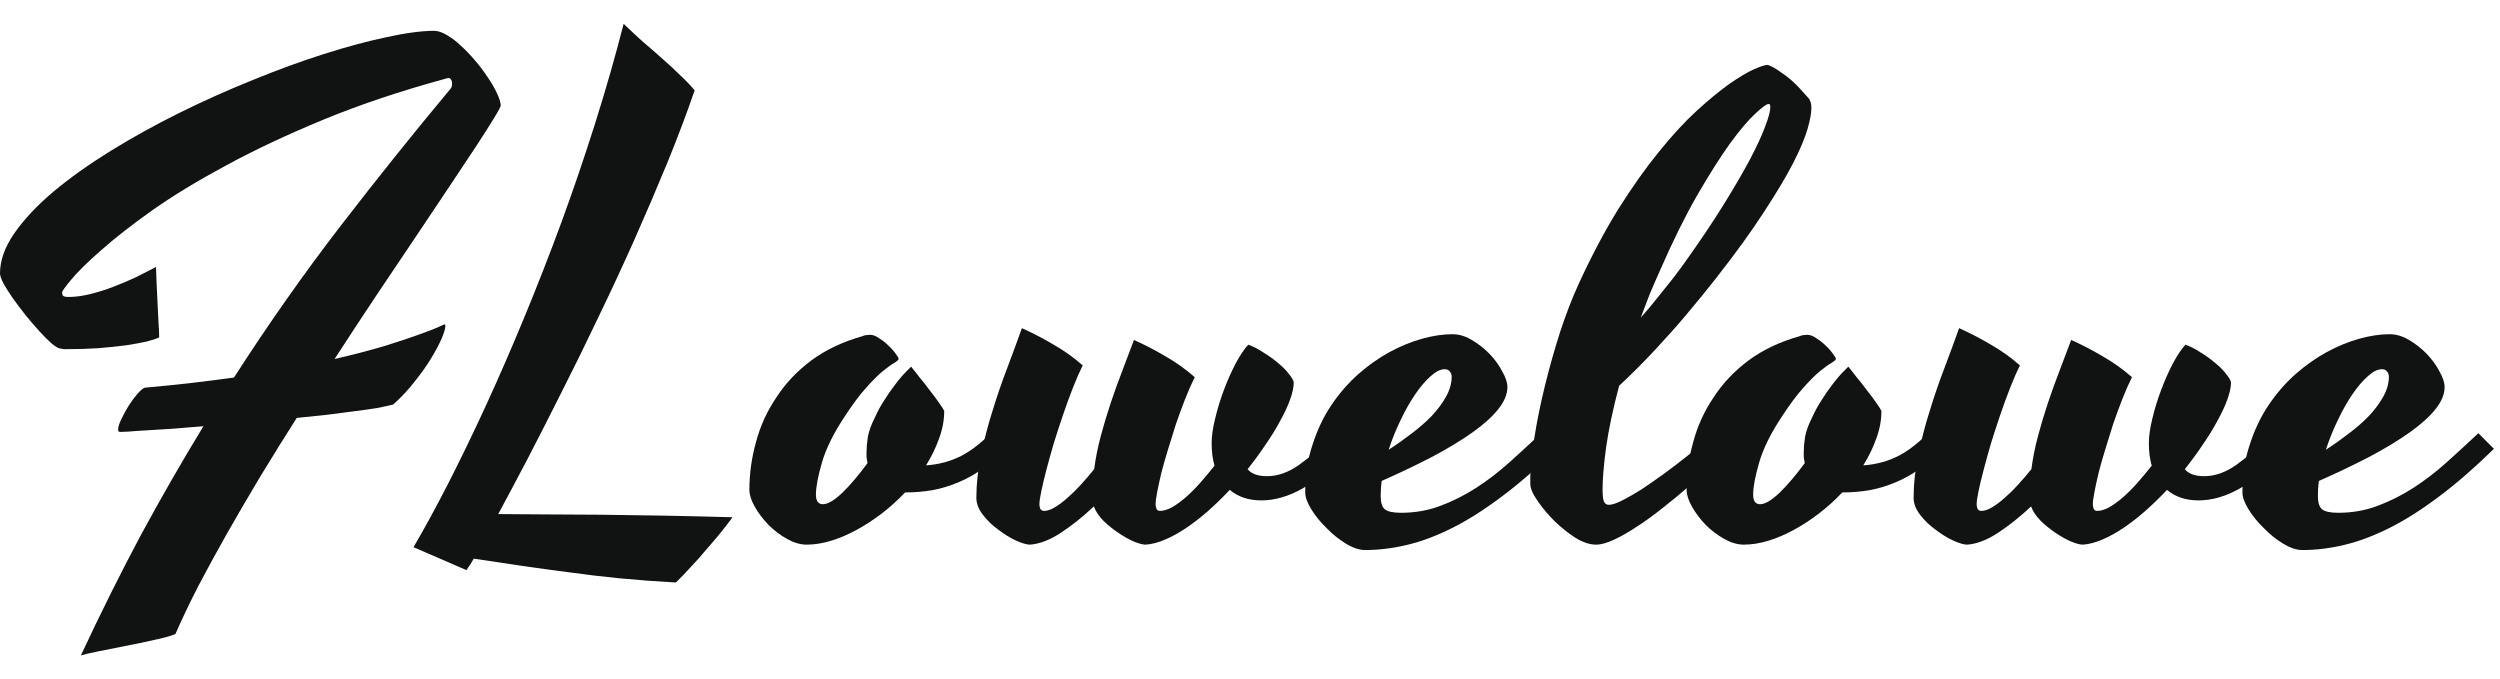
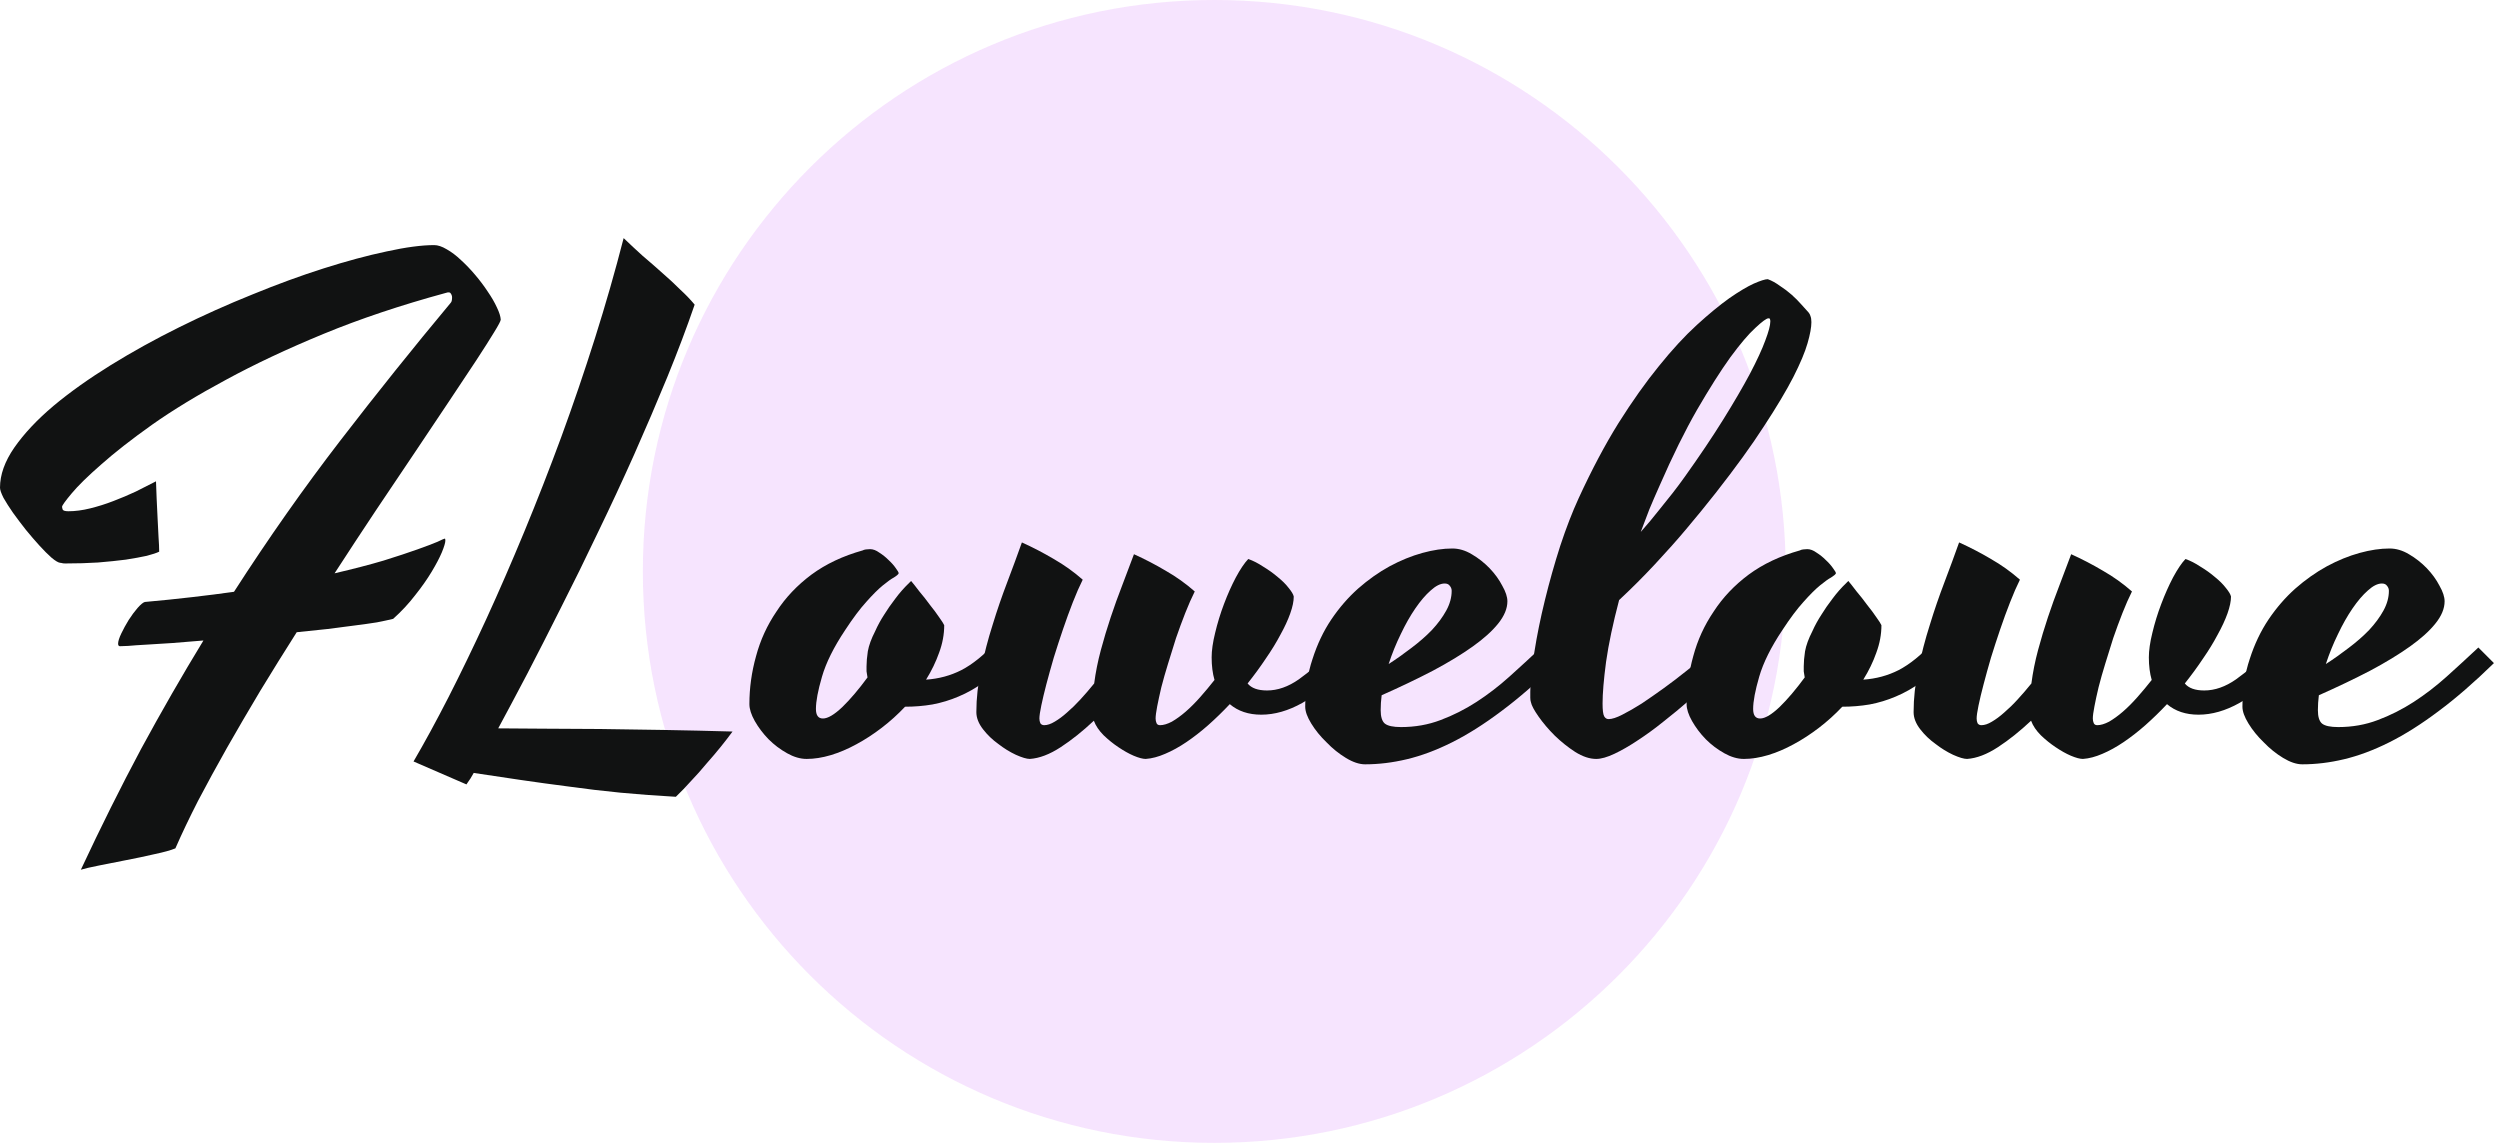
- <svg xmlns="http://www.w3.org/2000/svg" width="70" height="19" viewBox="0 0 70 19" fill="none">
-   <path d="M12.453 9.081C12.464 9.081 12.47 9.099 12.47 9.135C12.47 9.194 12.438 9.304 12.372 9.465C12.307 9.619 12.212 9.8 12.087 10.008C11.962 10.216 11.808 10.436 11.623 10.668C11.445 10.9 11.24 11.12 11.008 11.328C10.89 11.357 10.738 11.39 10.554 11.426C10.37 11.455 10.159 11.485 9.921 11.515C9.689 11.544 9.437 11.577 9.163 11.613C8.89 11.643 8.605 11.672 8.308 11.702C7.957 12.255 7.615 12.804 7.283 13.351C6.956 13.898 6.647 14.427 6.356 14.938C6.064 15.455 5.794 15.951 5.544 16.426C5.301 16.902 5.09 17.344 4.911 17.754C4.781 17.808 4.588 17.861 4.332 17.915C4.077 17.974 3.809 18.031 3.53 18.084C3.256 18.138 3.001 18.188 2.763 18.236C2.526 18.283 2.359 18.322 2.264 18.352C2.823 17.157 3.384 16.031 3.949 14.973C4.519 13.921 5.102 12.908 5.696 11.934C5.387 11.957 5.096 11.981 4.822 12.005C4.549 12.023 4.308 12.038 4.1 12.05C3.892 12.062 3.723 12.073 3.592 12.085C3.462 12.091 3.384 12.094 3.36 12.094C3.325 12.094 3.307 12.07 3.307 12.023C3.307 11.957 3.337 11.862 3.396 11.738C3.456 11.613 3.524 11.488 3.601 11.363C3.684 11.232 3.768 11.12 3.851 11.024C3.94 10.924 4.008 10.867 4.056 10.855C4.519 10.814 4.956 10.769 5.366 10.722C5.782 10.674 6.177 10.623 6.552 10.57C7.52 9.066 8.513 7.655 9.529 6.336C10.545 5.017 11.576 3.73 12.622 2.476C12.646 2.452 12.658 2.402 12.658 2.325C12.658 2.289 12.646 2.253 12.622 2.218C12.604 2.182 12.559 2.176 12.488 2.2C11.222 2.545 10.079 2.928 9.056 3.35C8.034 3.772 7.125 4.2 6.329 4.633C5.532 5.061 4.843 5.48 4.261 5.89C3.684 6.3 3.209 6.672 2.835 7.004C2.46 7.331 2.184 7.602 2.006 7.816C1.827 8.03 1.738 8.154 1.738 8.19C1.738 8.208 1.744 8.235 1.756 8.27C1.774 8.3 1.827 8.315 1.916 8.315C2.107 8.315 2.309 8.288 2.523 8.235C2.742 8.181 2.959 8.113 3.173 8.03C3.393 7.946 3.604 7.857 3.806 7.762C4.008 7.661 4.195 7.566 4.368 7.477C4.374 7.614 4.38 7.774 4.386 7.958C4.397 8.136 4.406 8.318 4.412 8.502C4.424 8.686 4.433 8.864 4.439 9.037C4.451 9.203 4.457 9.34 4.457 9.447C4.386 9.482 4.27 9.521 4.109 9.563C3.949 9.598 3.753 9.634 3.521 9.67C3.295 9.699 3.037 9.726 2.745 9.75C2.46 9.768 2.154 9.777 1.827 9.777C1.792 9.777 1.762 9.774 1.738 9.768C1.72 9.762 1.703 9.759 1.685 9.759C1.631 9.753 1.551 9.705 1.444 9.616C1.343 9.527 1.23 9.414 1.105 9.277C0.981 9.141 0.853 8.992 0.722 8.832C0.591 8.665 0.472 8.508 0.365 8.359C0.258 8.205 0.169 8.065 0.098 7.94C0.033 7.81 0 7.715 0 7.655C0 7.293 0.134 6.918 0.401 6.532C0.674 6.14 1.04 5.751 1.498 5.364C1.961 4.978 2.496 4.598 3.102 4.223C3.708 3.849 4.347 3.495 5.018 3.163C5.69 2.83 6.373 2.524 7.069 2.244C7.764 1.959 8.429 1.716 9.065 1.514C9.701 1.312 10.287 1.154 10.821 1.041C11.362 0.922 11.808 0.863 12.158 0.863C12.259 0.863 12.375 0.901 12.506 0.979C12.643 1.056 12.776 1.157 12.907 1.282C13.044 1.407 13.178 1.546 13.308 1.701C13.439 1.855 13.555 2.01 13.656 2.164C13.763 2.319 13.849 2.467 13.914 2.61C13.98 2.747 14.015 2.86 14.021 2.949C14.021 2.984 13.959 3.103 13.834 3.305C13.715 3.501 13.549 3.763 13.335 4.09C13.121 4.411 12.868 4.791 12.577 5.231C12.286 5.664 11.968 6.14 11.623 6.657C11.279 7.168 10.913 7.712 10.527 8.288C10.147 8.858 9.761 9.447 9.368 10.053C9.903 9.928 10.361 9.809 10.741 9.696C11.121 9.578 11.436 9.474 11.686 9.384C11.935 9.295 12.123 9.224 12.248 9.17C12.372 9.111 12.441 9.081 12.453 9.081Z" fill="#111212" />
-   <path d="M11.579 15.321C11.888 14.792 12.215 14.192 12.559 13.52C12.904 12.843 13.255 12.118 13.611 11.345C13.968 10.567 14.324 9.747 14.681 8.885C15.037 8.024 15.382 7.141 15.715 6.238C16.048 5.329 16.363 4.405 16.66 3.466C16.957 2.527 17.224 1.594 17.462 0.667C17.634 0.833 17.813 1 17.997 1.166C18.187 1.326 18.371 1.487 18.549 1.647C18.728 1.802 18.894 1.956 19.049 2.111C19.209 2.259 19.343 2.399 19.45 2.53C19.23 3.172 18.974 3.849 18.683 4.562C18.392 5.269 18.083 5.991 17.756 6.728C17.429 7.459 17.091 8.187 16.74 8.912C16.395 9.637 16.054 10.332 15.715 10.998C15.382 11.663 15.064 12.287 14.761 12.87C14.458 13.446 14.188 13.954 13.95 14.394C14.307 14.394 14.729 14.397 15.216 14.403C15.703 14.403 16.232 14.406 16.802 14.412C17.373 14.418 17.973 14.427 18.603 14.438C19.233 14.45 19.869 14.465 20.511 14.483C20.416 14.614 20.305 14.756 20.181 14.911C20.056 15.065 19.922 15.223 19.78 15.383C19.643 15.55 19.5 15.71 19.352 15.865C19.209 16.025 19.067 16.174 18.924 16.31C18.389 16.281 17.872 16.242 17.373 16.195C16.88 16.147 16.401 16.09 15.938 16.025C15.474 15.966 15.02 15.903 14.574 15.838C14.134 15.773 13.697 15.707 13.264 15.642C13.198 15.761 13.145 15.847 13.103 15.9C13.068 15.954 13.053 15.975 13.059 15.963L11.579 15.321Z" fill="#111212" />
-   <path d="M22.846 13.85C22.846 14.028 22.911 14.118 23.042 14.118C23.179 14.118 23.36 14.011 23.586 13.797C23.812 13.577 24.046 13.3 24.29 12.968C24.278 12.902 24.269 12.846 24.263 12.798C24.263 12.745 24.263 12.697 24.263 12.656C24.263 12.537 24.275 12.397 24.299 12.237C24.329 12.07 24.397 11.883 24.504 11.675C24.575 11.515 24.661 11.357 24.762 11.203C24.846 11.066 24.947 10.921 25.066 10.766C25.184 10.606 25.315 10.457 25.458 10.32L25.511 10.267C25.571 10.338 25.648 10.436 25.743 10.561C25.844 10.68 25.942 10.805 26.037 10.935C26.138 11.06 26.224 11.176 26.296 11.283C26.373 11.39 26.42 11.464 26.438 11.506C26.438 11.761 26.391 12.017 26.296 12.273C26.206 12.528 26.085 12.78 25.93 13.03C26.287 13.006 26.616 12.917 26.919 12.763C27.229 12.602 27.549 12.344 27.882 11.987C27.936 12.041 28.004 12.115 28.087 12.21C28.176 12.299 28.248 12.377 28.301 12.442C28.052 12.703 27.805 12.92 27.561 13.092C27.324 13.265 27.083 13.402 26.839 13.503C26.602 13.604 26.358 13.678 26.108 13.725C25.859 13.767 25.603 13.788 25.342 13.788C25.14 14.002 24.923 14.198 24.691 14.376C24.459 14.554 24.222 14.709 23.978 14.84C23.74 14.97 23.503 15.071 23.265 15.143C23.027 15.214 22.801 15.25 22.587 15.25C22.409 15.25 22.225 15.196 22.035 15.089C21.845 14.982 21.672 14.851 21.518 14.697C21.363 14.537 21.235 14.367 21.134 14.189C21.034 14.011 20.983 13.853 20.983 13.716C20.983 13.265 21.045 12.816 21.17 12.37C21.289 11.925 21.479 11.509 21.741 11.123C21.996 10.73 22.323 10.386 22.721 10.089C23.125 9.791 23.604 9.566 24.156 9.411C24.174 9.399 24.204 9.39 24.245 9.384C24.293 9.378 24.332 9.375 24.361 9.375C24.445 9.375 24.531 9.408 24.62 9.474C24.715 9.533 24.801 9.601 24.878 9.679C24.962 9.756 25.03 9.833 25.083 9.91C25.137 9.982 25.163 10.029 25.163 10.053C25.152 10.083 25.107 10.121 25.03 10.169C24.953 10.21 24.849 10.285 24.718 10.392C24.587 10.499 24.433 10.653 24.254 10.855C24.076 11.051 23.88 11.313 23.666 11.64C23.345 12.121 23.128 12.558 23.015 12.95C22.902 13.336 22.846 13.636 22.846 13.85Z" fill="#111212" />
-   <path d="M32.081 15.25C31.997 15.25 31.884 15.22 31.742 15.161C31.605 15.101 31.463 15.021 31.314 14.92C31.171 14.825 31.035 14.715 30.904 14.59C30.773 14.459 30.681 14.323 30.628 14.18C30.319 14.471 30.01 14.718 29.701 14.92C29.392 15.122 29.103 15.232 28.836 15.25C28.747 15.25 28.616 15.211 28.444 15.134C28.277 15.056 28.114 14.956 27.953 14.831C27.787 14.712 27.645 14.575 27.526 14.421C27.401 14.26 27.338 14.1 27.338 13.939C27.338 13.547 27.383 13.146 27.472 12.736C27.555 12.32 27.662 11.907 27.793 11.497C27.918 11.087 28.055 10.689 28.203 10.303C28.352 9.91 28.488 9.539 28.613 9.188C28.916 9.325 29.213 9.479 29.505 9.652C29.796 9.818 30.066 10.011 30.316 10.231C30.227 10.409 30.134 10.62 30.039 10.864C29.944 11.108 29.852 11.36 29.763 11.622C29.674 11.883 29.588 12.148 29.505 12.415C29.427 12.682 29.359 12.929 29.299 13.155C29.24 13.381 29.193 13.58 29.157 13.752C29.121 13.925 29.103 14.046 29.103 14.118C29.103 14.165 29.112 14.21 29.13 14.251C29.154 14.287 29.19 14.305 29.237 14.305C29.326 14.305 29.424 14.272 29.531 14.207C29.644 14.141 29.76 14.055 29.879 13.948C30.004 13.841 30.128 13.72 30.253 13.583C30.384 13.44 30.512 13.292 30.637 13.137C30.678 12.822 30.741 12.51 30.824 12.201C30.907 11.892 30.999 11.586 31.1 11.283C31.201 10.98 31.308 10.683 31.421 10.392C31.534 10.095 31.644 9.803 31.751 9.518C32.054 9.655 32.351 9.809 32.642 9.982C32.933 10.148 33.204 10.341 33.453 10.561C33.364 10.739 33.275 10.941 33.186 11.167C33.097 11.393 33.011 11.628 32.927 11.871C32.85 12.109 32.776 12.347 32.705 12.584C32.633 12.816 32.571 13.036 32.517 13.244C32.47 13.446 32.431 13.624 32.401 13.779C32.372 13.933 32.357 14.046 32.357 14.118C32.357 14.165 32.366 14.21 32.384 14.251C32.401 14.287 32.434 14.305 32.482 14.305C32.577 14.305 32.687 14.272 32.812 14.207C32.936 14.135 33.064 14.043 33.195 13.93C33.331 13.812 33.468 13.675 33.605 13.52C33.742 13.366 33.875 13.205 34.006 13.039C33.953 12.855 33.926 12.644 33.926 12.406C33.926 12.216 33.958 11.987 34.024 11.72C34.089 11.447 34.172 11.176 34.273 10.909C34.374 10.641 34.484 10.395 34.603 10.169C34.728 9.937 34.844 9.765 34.951 9.652C35.087 9.699 35.227 9.771 35.37 9.866C35.518 9.955 35.655 10.053 35.78 10.16C35.905 10.261 36.006 10.362 36.083 10.463C36.166 10.564 36.214 10.644 36.225 10.704C36.225 10.834 36.193 10.992 36.127 11.176C36.062 11.36 35.97 11.559 35.851 11.773C35.738 11.987 35.602 12.21 35.441 12.442C35.287 12.674 35.117 12.905 34.933 13.137C35.04 13.268 35.221 13.333 35.477 13.333C35.774 13.333 36.071 13.229 36.368 13.021C36.665 12.807 37.007 12.522 37.393 12.165C37.453 12.219 37.524 12.29 37.607 12.379C37.69 12.463 37.759 12.537 37.812 12.602C37.313 13.095 36.864 13.455 36.466 13.681C36.074 13.901 35.691 14.011 35.316 14.011C34.96 14.011 34.666 13.913 34.434 13.716C34.238 13.925 34.036 14.121 33.828 14.305C33.626 14.483 33.424 14.64 33.222 14.777C33.02 14.914 32.821 15.024 32.624 15.107C32.434 15.19 32.253 15.238 32.081 15.25Z" fill="#111212" />
-   <path d="M43.588 12.567C43.042 13.101 42.525 13.55 42.037 13.913C41.556 14.275 41.095 14.566 40.656 14.786C40.216 15.006 39.794 15.164 39.39 15.259C38.992 15.354 38.602 15.401 38.222 15.401C38.062 15.401 37.883 15.342 37.687 15.223C37.491 15.104 37.31 14.959 37.144 14.786C36.971 14.62 36.829 14.444 36.716 14.26C36.603 14.076 36.546 13.918 36.546 13.788C36.546 13.3 36.615 12.855 36.751 12.451C36.882 12.041 37.057 11.672 37.277 11.345C37.497 11.019 37.747 10.73 38.026 10.481C38.311 10.231 38.605 10.023 38.908 9.857C39.218 9.69 39.524 9.566 39.827 9.482C40.13 9.399 40.409 9.358 40.665 9.358C40.849 9.358 41.03 9.411 41.208 9.518C41.392 9.625 41.559 9.756 41.708 9.91C41.856 10.065 41.975 10.228 42.064 10.401C42.159 10.567 42.207 10.713 42.207 10.837C42.207 11.039 42.12 11.247 41.948 11.461C41.782 11.669 41.544 11.883 41.235 12.103C40.926 12.323 40.555 12.549 40.121 12.78C39.687 13.006 39.209 13.235 38.686 13.467C38.668 13.61 38.659 13.749 38.659 13.886C38.659 14.07 38.698 14.195 38.775 14.26C38.858 14.326 39.01 14.358 39.229 14.358C39.622 14.358 39.99 14.293 40.335 14.162C40.685 14.031 41.021 13.862 41.342 13.654C41.663 13.446 41.972 13.208 42.269 12.941C42.566 12.674 42.86 12.403 43.151 12.13L43.588 12.567ZM40.451 10.338C40.332 10.338 40.201 10.403 40.058 10.534C39.916 10.659 39.773 10.825 39.631 11.033C39.488 11.241 39.351 11.482 39.221 11.755C39.09 12.023 38.977 12.302 38.882 12.593C39.102 12.451 39.316 12.299 39.524 12.139C39.737 11.978 39.928 11.812 40.094 11.64C40.261 11.461 40.394 11.28 40.495 11.096C40.596 10.912 40.647 10.727 40.647 10.543C40.647 10.49 40.629 10.442 40.593 10.401C40.563 10.359 40.516 10.338 40.451 10.338Z" fill="#111212" />
-   <path d="M45.041 14.135C45.136 14.135 45.264 14.094 45.425 14.011C45.591 13.927 45.772 13.823 45.968 13.699C46.164 13.568 46.369 13.425 46.583 13.271C46.797 13.116 46.996 12.965 47.181 12.816C47.371 12.668 47.54 12.531 47.689 12.406C47.837 12.281 47.947 12.189 48.018 12.13C48.072 12.183 48.134 12.252 48.206 12.335C48.283 12.418 48.354 12.495 48.419 12.567C48.289 12.697 48.125 12.858 47.929 13.048C47.733 13.232 47.519 13.422 47.288 13.618C47.062 13.815 46.824 14.011 46.574 14.207C46.331 14.403 46.09 14.578 45.852 14.733C45.621 14.887 45.404 15.012 45.202 15.107C45 15.202 44.83 15.25 44.694 15.25C44.509 15.25 44.313 15.184 44.105 15.054C43.903 14.923 43.713 14.771 43.535 14.599C43.356 14.421 43.205 14.242 43.08 14.064C42.955 13.886 42.884 13.752 42.866 13.663C42.854 13.627 42.848 13.586 42.848 13.538C42.848 13.485 42.848 13.428 42.848 13.369C42.848 13.072 42.887 12.697 42.964 12.246C43.036 11.788 43.134 11.307 43.258 10.802C43.383 10.291 43.526 9.786 43.686 9.286C43.853 8.781 44.025 8.336 44.203 7.949C44.566 7.159 44.937 6.458 45.318 5.846C45.704 5.234 46.081 4.702 46.45 4.25C46.818 3.793 47.172 3.409 47.51 3.1C47.849 2.791 48.152 2.542 48.419 2.351C48.693 2.161 48.922 2.025 49.106 1.941C49.296 1.858 49.427 1.817 49.498 1.817C49.611 1.858 49.724 1.921 49.837 2.004C49.956 2.081 50.066 2.164 50.167 2.253C50.268 2.343 50.357 2.432 50.434 2.521C50.511 2.604 50.568 2.666 50.603 2.708C50.651 2.756 50.681 2.803 50.693 2.851C50.71 2.892 50.719 2.949 50.719 3.02C50.719 3.163 50.684 3.359 50.612 3.608C50.541 3.858 50.407 4.176 50.211 4.562C50.015 4.942 49.742 5.4 49.391 5.935C49.047 6.47 48.595 7.094 48.036 7.807C47.775 8.139 47.498 8.478 47.207 8.823C46.958 9.12 46.669 9.444 46.343 9.794C46.016 10.145 45.68 10.481 45.335 10.802C45.163 11.455 45.041 12.032 44.97 12.531C44.904 13.03 44.872 13.419 44.872 13.699C44.872 13.883 44.887 14.002 44.916 14.055C44.946 14.109 44.988 14.135 45.041 14.135ZM46.467 7.602C46.366 7.827 46.271 8.047 46.182 8.261C46.099 8.475 46.019 8.686 45.941 8.894C46.126 8.686 46.292 8.487 46.441 8.297C46.595 8.107 46.726 7.943 46.833 7.807C46.958 7.646 47.071 7.495 47.172 7.352C47.588 6.77 47.947 6.235 48.25 5.748C48.553 5.26 48.803 4.832 48.999 4.464C49.195 4.09 49.338 3.781 49.427 3.537C49.522 3.287 49.569 3.109 49.569 3.002C49.569 2.972 49.566 2.952 49.56 2.94C49.56 2.922 49.546 2.913 49.516 2.913C49.462 2.913 49.341 3.002 49.151 3.18C48.96 3.353 48.726 3.629 48.446 4.009C48.173 4.39 47.864 4.877 47.519 5.471C47.181 6.06 46.83 6.77 46.467 7.602Z" fill="#111212" />
-   <path d="M49.088 13.85C49.088 14.028 49.153 14.118 49.284 14.118C49.421 14.118 49.602 14.011 49.828 13.797C50.054 13.577 50.288 13.3 50.532 12.968C50.52 12.902 50.511 12.846 50.505 12.798C50.505 12.745 50.505 12.697 50.505 12.656C50.505 12.537 50.517 12.397 50.541 12.237C50.571 12.07 50.639 11.883 50.746 11.675C50.817 11.515 50.904 11.357 51.005 11.203C51.088 11.066 51.189 10.921 51.308 10.766C51.426 10.606 51.557 10.457 51.7 10.32L51.753 10.267C51.813 10.338 51.89 10.436 51.985 10.561C52.086 10.68 52.184 10.805 52.279 10.935C52.38 11.06 52.466 11.176 52.538 11.283C52.615 11.39 52.663 11.464 52.68 11.506C52.68 11.761 52.633 12.017 52.538 12.273C52.449 12.528 52.327 12.78 52.172 13.03C52.529 13.006 52.859 12.917 53.162 12.763C53.471 12.602 53.791 12.344 54.124 11.987C54.178 12.041 54.246 12.115 54.329 12.21C54.419 12.299 54.49 12.377 54.543 12.442C54.294 12.703 54.047 12.92 53.803 13.092C53.566 13.265 53.325 13.402 53.081 13.503C52.844 13.604 52.6 13.678 52.35 13.725C52.101 13.767 51.845 13.788 51.584 13.788C51.382 14.002 51.165 14.198 50.933 14.376C50.701 14.554 50.464 14.709 50.22 14.84C49.982 14.97 49.745 15.071 49.507 15.143C49.269 15.214 49.044 15.25 48.83 15.25C48.651 15.25 48.467 15.196 48.277 15.089C48.087 14.982 47.914 14.851 47.76 14.697C47.605 14.537 47.478 14.367 47.377 14.189C47.276 14.011 47.225 13.853 47.225 13.716C47.225 13.265 47.288 12.816 47.412 12.37C47.531 11.925 47.721 11.509 47.983 11.123C48.238 10.73 48.565 10.386 48.963 10.089C49.367 9.791 49.846 9.566 50.398 9.411C50.416 9.399 50.446 9.39 50.487 9.384C50.535 9.378 50.574 9.375 50.603 9.375C50.687 9.375 50.773 9.408 50.862 9.474C50.957 9.533 51.043 9.601 51.12 9.679C51.204 9.756 51.272 9.833 51.325 9.91C51.379 9.982 51.406 10.029 51.406 10.053C51.394 10.083 51.349 10.121 51.272 10.169C51.195 10.21 51.091 10.285 50.96 10.392C50.829 10.499 50.675 10.653 50.496 10.855C50.318 11.051 50.122 11.313 49.908 11.64C49.587 12.121 49.37 12.558 49.257 12.95C49.145 13.336 49.088 13.636 49.088 13.85Z" fill="#111212" />
-   <path d="M58.323 15.25C58.239 15.25 58.127 15.22 57.984 15.161C57.847 15.101 57.705 15.021 57.556 14.92C57.413 14.825 57.277 14.715 57.146 14.59C57.015 14.459 56.923 14.323 56.87 14.18C56.561 14.471 56.252 14.718 55.943 14.92C55.634 15.122 55.346 15.232 55.078 15.25C54.989 15.25 54.858 15.211 54.686 15.134C54.52 15.056 54.356 14.956 54.196 14.831C54.029 14.712 53.887 14.575 53.768 14.421C53.643 14.26 53.581 14.1 53.581 13.939C53.581 13.547 53.625 13.146 53.714 12.736C53.797 12.32 53.904 11.907 54.035 11.497C54.16 11.087 54.297 10.689 54.445 10.303C54.594 9.91 54.73 9.539 54.855 9.188C55.158 9.325 55.456 9.479 55.747 9.652C56.038 9.818 56.308 10.011 56.558 10.231C56.469 10.409 56.377 10.62 56.282 10.864C56.186 11.108 56.094 11.36 56.005 11.622C55.916 11.883 55.83 12.148 55.747 12.415C55.669 12.682 55.601 12.929 55.542 13.155C55.482 13.381 55.435 13.58 55.399 13.752C55.363 13.925 55.346 14.046 55.346 14.118C55.346 14.165 55.354 14.21 55.372 14.251C55.396 14.287 55.432 14.305 55.479 14.305C55.568 14.305 55.666 14.272 55.773 14.207C55.886 14.141 56.002 14.055 56.121 13.948C56.246 13.841 56.371 13.72 56.495 13.583C56.626 13.44 56.754 13.292 56.879 13.137C56.92 12.822 56.983 12.51 57.066 12.201C57.149 11.892 57.241 11.586 57.342 11.283C57.443 10.98 57.55 10.683 57.663 10.392C57.776 10.095 57.886 9.803 57.993 9.518C58.296 9.655 58.593 9.809 58.884 9.982C59.175 10.148 59.446 10.341 59.695 10.561C59.606 10.739 59.517 10.941 59.428 11.167C59.339 11.393 59.253 11.628 59.169 11.871C59.092 12.109 59.018 12.347 58.947 12.584C58.875 12.816 58.813 13.036 58.76 13.244C58.712 13.446 58.673 13.624 58.644 13.779C58.614 13.933 58.599 14.046 58.599 14.118C58.599 14.165 58.608 14.21 58.626 14.251C58.644 14.287 58.676 14.305 58.724 14.305C58.819 14.305 58.929 14.272 59.054 14.207C59.178 14.135 59.306 14.043 59.437 13.93C59.574 13.812 59.71 13.675 59.847 13.52C59.984 13.366 60.117 13.205 60.248 13.039C60.195 12.855 60.168 12.644 60.168 12.406C60.168 12.216 60.2 11.987 60.266 11.72C60.331 11.447 60.414 11.176 60.516 10.909C60.617 10.641 60.727 10.395 60.845 10.169C60.97 9.937 61.086 9.765 61.193 9.652C61.33 9.699 61.469 9.771 61.612 9.866C61.761 9.955 61.897 10.053 62.022 10.16C62.147 10.261 62.248 10.362 62.325 10.463C62.408 10.564 62.456 10.644 62.468 10.704C62.468 10.834 62.435 10.992 62.37 11.176C62.304 11.36 62.212 11.559 62.093 11.773C61.98 11.987 61.844 12.21 61.683 12.442C61.529 12.674 61.359 12.905 61.175 13.137C61.282 13.268 61.463 13.333 61.719 13.333C62.016 13.333 62.313 13.229 62.61 13.021C62.907 12.807 63.249 12.522 63.635 12.165C63.695 12.219 63.766 12.29 63.849 12.379C63.932 12.463 64.001 12.537 64.054 12.602C63.555 13.095 63.106 13.455 62.708 13.681C62.316 13.901 61.933 14.011 61.558 14.011C61.202 14.011 60.908 13.913 60.676 13.716C60.48 13.925 60.278 14.121 60.07 14.305C59.868 14.483 59.666 14.64 59.464 14.777C59.262 14.914 59.063 15.024 58.867 15.107C58.676 15.19 58.495 15.238 58.323 15.25Z" fill="#111212" />
-   <path d="M69.83 12.567C69.284 13.101 68.767 13.55 68.279 13.913C67.798 14.275 67.338 14.566 66.898 14.786C66.458 15.006 66.036 15.164 65.632 15.259C65.234 15.354 64.845 15.401 64.464 15.401C64.304 15.401 64.126 15.342 63.929 15.223C63.733 15.104 63.552 14.959 63.386 14.786C63.213 14.62 63.071 14.444 62.958 14.26C62.845 14.076 62.788 13.918 62.788 13.788C62.788 13.3 62.857 12.855 62.993 12.451C63.124 12.041 63.3 11.672 63.519 11.345C63.739 11.019 63.989 10.73 64.268 10.481C64.553 10.231 64.848 10.023 65.151 9.857C65.46 9.69 65.766 9.566 66.069 9.482C66.372 9.399 66.651 9.358 66.907 9.358C67.091 9.358 67.272 9.411 67.45 9.518C67.635 9.625 67.801 9.756 67.95 9.91C68.098 10.065 68.217 10.228 68.306 10.401C68.401 10.567 68.449 10.713 68.449 10.837C68.449 11.039 68.363 11.247 68.19 11.461C68.024 11.669 67.786 11.883 67.477 12.103C67.168 12.323 66.797 12.549 66.363 12.78C65.929 13.006 65.451 13.235 64.928 13.467C64.91 13.61 64.901 13.749 64.901 13.886C64.901 14.07 64.94 14.195 65.017 14.26C65.1 14.326 65.252 14.358 65.472 14.358C65.864 14.358 66.232 14.293 66.577 14.162C66.927 14.031 67.263 13.862 67.584 13.654C67.905 13.446 68.214 13.208 68.511 12.941C68.808 12.674 69.102 12.403 69.394 12.13L69.83 12.567ZM66.693 10.338C66.574 10.338 66.443 10.403 66.3 10.534C66.158 10.659 66.015 10.825 65.873 11.033C65.73 11.241 65.593 11.482 65.463 11.755C65.332 12.023 65.219 12.302 65.124 12.593C65.344 12.451 65.558 12.299 65.766 12.139C65.98 11.978 66.17 11.812 66.336 11.64C66.503 11.461 66.636 11.28 66.737 11.096C66.838 10.912 66.889 10.727 66.889 10.543C66.889 10.49 66.871 10.442 66.835 10.401C66.806 10.359 66.758 10.338 66.693 10.338Z" fill="#111212" />
+ <svg xmlns="http://www.w3.org/2000/svg" width="70" height="32" viewBox="0 0 70 32" fill="none">
+   <circle opacity="0.2" cx="34" cy="16" r="16" fill="#D476F8" />
+   <path d="M12.453 15.081C12.464 15.081 12.47 15.099 12.47 15.135C12.47 15.194 12.438 15.304 12.372 15.465C12.307 15.619 12.212 15.8 12.087 16.008C11.962 16.216 11.808 16.436 11.623 16.668C11.445 16.9 11.24 17.12 11.008 17.328C10.89 17.357 10.738 17.39 10.554 17.426C10.37 17.455 10.159 17.485 9.921 17.515C9.689 17.544 9.437 17.577 9.163 17.613C8.89 17.643 8.605 17.672 8.308 17.702C7.957 18.255 7.615 18.804 7.283 19.351C6.956 19.898 6.647 20.427 6.356 20.938C6.064 21.455 5.794 21.951 5.544 22.426C5.301 22.902 5.09 23.344 4.911 23.754C4.781 23.808 4.588 23.861 4.332 23.915C4.077 23.974 3.809 24.031 3.53 24.084C3.256 24.138 3.001 24.188 2.763 24.236C2.526 24.283 2.359 24.322 2.264 24.352C2.823 23.157 3.384 22.031 3.949 20.973C4.519 19.922 5.102 18.908 5.696 17.934C5.387 17.957 5.096 17.981 4.822 18.005C4.549 18.023 4.308 18.038 4.1 18.05C3.892 18.061 3.723 18.073 3.592 18.085C3.462 18.091 3.384 18.094 3.36 18.094C3.325 18.094 3.307 18.07 3.307 18.023C3.307 17.957 3.337 17.862 3.396 17.738C3.456 17.613 3.524 17.488 3.601 17.363C3.684 17.233 3.768 17.12 3.851 17.024C3.94 16.924 4.008 16.867 4.056 16.855C4.519 16.814 4.956 16.769 5.366 16.721C5.782 16.674 6.177 16.623 6.552 16.57C7.52 15.066 8.513 13.655 9.529 12.336C10.545 11.017 11.576 9.73 12.622 8.476C12.646 8.452 12.658 8.402 12.658 8.325C12.658 8.289 12.646 8.253 12.622 8.218C12.604 8.182 12.559 8.176 12.488 8.2C11.222 8.545 10.079 8.928 9.056 9.35C8.034 9.772 7.125 10.2 6.329 10.633C5.532 11.061 4.843 11.48 4.261 11.89C3.684 12.3 3.209 12.672 2.835 13.004C2.46 13.331 2.184 13.602 2.006 13.816C1.827 14.03 1.738 14.154 1.738 14.19C1.738 14.208 1.744 14.235 1.756 14.27C1.774 14.3 1.827 14.315 1.916 14.315C2.107 14.315 2.309 14.288 2.523 14.235C2.742 14.181 2.959 14.113 3.173 14.03C3.393 13.946 3.604 13.857 3.806 13.762C4.008 13.661 4.195 13.566 4.368 13.477C4.374 13.614 4.38 13.774 4.386 13.958C4.397 14.136 4.406 14.318 4.412 14.502C4.424 14.686 4.433 14.864 4.439 15.037C4.451 15.203 4.457 15.34 4.457 15.447C4.386 15.482 4.27 15.521 4.109 15.563C3.949 15.598 3.753 15.634 3.521 15.67C3.295 15.699 3.037 15.726 2.745 15.75C2.46 15.768 2.154 15.777 1.827 15.777C1.792 15.777 1.762 15.774 1.738 15.768C1.72 15.762 1.703 15.759 1.685 15.759C1.631 15.753 1.551 15.705 1.444 15.616C1.343 15.527 1.23 15.414 1.105 15.277C0.981 15.141 0.853 14.992 0.722 14.832C0.591 14.665 0.472 14.508 0.365 14.359C0.258 14.205 0.169 14.065 0.098 13.94C0.033 13.81 0 13.715 0 13.655C0 13.293 0.134 12.918 0.401 12.532C0.674 12.14 1.04 11.751 1.498 11.364C1.961 10.978 2.496 10.598 3.102 10.223C3.708 9.849 4.347 9.495 5.018 9.163C5.69 8.83 6.373 8.524 7.069 8.244C7.764 7.959 8.429 7.716 9.065 7.514C9.701 7.312 10.287 7.154 10.821 7.041C11.362 6.922 11.808 6.863 12.158 6.863C12.259 6.863 12.375 6.901 12.506 6.979C12.643 7.056 12.776 7.157 12.907 7.282C13.044 7.407 13.178 7.546 13.308 7.701C13.439 7.855 13.555 8.01 13.656 8.164C13.763 8.319 13.849 8.467 13.914 8.61C13.98 8.747 14.015 8.86 14.021 8.949C14.021 8.984 13.959 9.103 13.834 9.305C13.715 9.501 13.549 9.763 13.335 10.09C13.121 10.411 12.868 10.791 12.577 11.231C12.286 11.664 11.968 12.14 11.623 12.657C11.279 13.168 10.913 13.712 10.527 14.288C10.147 14.858 9.761 15.447 9.368 16.053C9.903 15.928 10.361 15.809 10.741 15.696C11.121 15.578 11.436 15.473 11.686 15.384C11.935 15.295 12.123 15.224 12.248 15.171C12.372 15.111 12.441 15.081 12.453 15.081Z" fill="#111212" />
+   <path d="M11.579 21.321C11.888 20.792 12.215 20.192 12.559 19.52C12.904 18.843 13.255 18.118 13.611 17.345C13.968 16.567 14.324 15.747 14.681 14.885C15.037 14.024 15.382 13.141 15.715 12.238C16.048 11.329 16.363 10.405 16.66 9.466C16.957 8.527 17.224 7.594 17.462 6.667C17.634 6.833 17.813 7 17.997 7.166C18.187 7.326 18.371 7.487 18.549 7.647C18.728 7.802 18.894 7.956 19.049 8.111C19.209 8.259 19.343 8.399 19.45 8.53C19.23 9.172 18.974 9.849 18.683 10.562C18.392 11.269 18.083 11.991 17.756 12.728C17.429 13.459 17.091 14.187 16.74 14.912C16.395 15.637 16.054 16.332 15.715 16.998C15.382 17.663 15.064 18.287 14.761 18.87C14.458 19.446 14.188 19.954 13.95 20.394C14.307 20.394 14.729 20.397 15.216 20.403C15.703 20.403 16.232 20.406 16.802 20.412C17.373 20.418 17.973 20.427 18.603 20.439C19.233 20.45 19.869 20.465 20.511 20.483C20.416 20.614 20.305 20.756 20.181 20.911C20.056 21.065 19.922 21.223 19.78 21.383C19.643 21.55 19.5 21.71 19.352 21.865C19.209 22.025 19.067 22.174 18.924 22.31C18.389 22.281 17.872 22.242 17.373 22.195C16.88 22.147 16.401 22.09 15.938 22.025C15.474 21.966 15.02 21.903 14.574 21.838C14.134 21.773 13.697 21.707 13.264 21.642C13.198 21.761 13.145 21.847 13.103 21.9C13.068 21.954 13.053 21.975 13.059 21.963L11.579 21.321Z" fill="#111212" />
+   <path d="M22.846 19.85C22.846 20.029 22.911 20.118 23.042 20.118C23.179 20.118 23.36 20.011 23.586 19.797C23.812 19.577 24.046 19.3 24.29 18.968C24.278 18.902 24.269 18.846 24.263 18.798C24.263 18.745 24.263 18.697 24.263 18.656C24.263 18.537 24.275 18.397 24.299 18.237C24.329 18.07 24.397 17.883 24.504 17.675C24.575 17.515 24.661 17.357 24.762 17.203C24.846 17.066 24.947 16.921 25.066 16.766C25.184 16.606 25.315 16.457 25.458 16.32L25.511 16.267C25.571 16.338 25.648 16.436 25.743 16.561C25.844 16.68 25.942 16.805 26.037 16.935C26.138 17.06 26.224 17.176 26.296 17.283C26.373 17.39 26.42 17.464 26.438 17.506C26.438 17.761 26.391 18.017 26.296 18.273C26.206 18.528 26.085 18.78 25.93 19.03C26.287 19.006 26.616 18.917 26.919 18.763C27.229 18.602 27.549 18.344 27.882 17.987C27.936 18.041 28.004 18.115 28.087 18.21C28.176 18.299 28.248 18.377 28.301 18.442C28.052 18.703 27.805 18.92 27.561 19.093C27.324 19.265 27.083 19.401 26.839 19.503C26.602 19.604 26.358 19.678 26.108 19.725C25.859 19.767 25.603 19.788 25.342 19.788C25.14 20.002 24.923 20.198 24.691 20.376C24.459 20.554 24.222 20.709 23.978 20.84C23.74 20.97 23.503 21.071 23.265 21.143C23.027 21.214 22.801 21.25 22.587 21.25C22.409 21.25 22.225 21.196 22.035 21.089C21.845 20.982 21.672 20.852 21.518 20.697C21.363 20.537 21.235 20.367 21.134 20.189C21.034 20.011 20.983 19.853 20.983 19.716C20.983 19.265 21.045 18.816 21.17 18.37C21.289 17.925 21.479 17.509 21.741 17.123C21.996 16.73 22.323 16.386 22.721 16.089C23.125 15.791 23.604 15.566 24.156 15.411C24.174 15.399 24.204 15.39 24.245 15.384C24.293 15.379 24.332 15.376 24.361 15.376C24.445 15.376 24.531 15.408 24.62 15.473C24.715 15.533 24.801 15.601 24.878 15.679C24.962 15.756 25.03 15.833 25.083 15.91C25.137 15.982 25.163 16.029 25.163 16.053C25.152 16.083 25.107 16.121 25.03 16.169C24.953 16.21 24.849 16.285 24.718 16.392C24.587 16.499 24.433 16.653 24.254 16.855C24.076 17.051 23.88 17.313 23.666 17.64C23.345 18.121 23.128 18.558 23.015 18.95C22.902 19.336 22.846 19.636 22.846 19.85Z" fill="#111212" />
+   <path d="M32.081 21.25C31.997 21.25 31.884 21.22 31.742 21.16C31.605 21.101 31.463 21.021 31.314 20.92C31.171 20.825 31.035 20.715 30.904 20.59C30.773 20.459 30.681 20.323 30.628 20.18C30.319 20.471 30.01 20.718 29.701 20.92C29.392 21.122 29.103 21.232 28.836 21.25C28.747 21.25 28.616 21.211 28.444 21.134C28.277 21.056 28.114 20.956 27.953 20.831C27.787 20.712 27.645 20.575 27.526 20.421C27.401 20.26 27.338 20.1 27.338 19.939C27.338 19.547 27.383 19.146 27.472 18.736C27.555 18.32 27.662 17.907 27.793 17.497C27.918 17.087 28.055 16.689 28.203 16.302C28.352 15.91 28.488 15.539 28.613 15.188C28.916 15.325 29.213 15.479 29.505 15.652C29.796 15.818 30.066 16.011 30.316 16.231C30.227 16.41 30.134 16.62 30.039 16.864C29.944 17.108 29.852 17.36 29.763 17.622C29.674 17.883 29.588 18.148 29.505 18.415C29.427 18.683 29.359 18.929 29.299 19.155C29.24 19.381 29.193 19.58 29.157 19.752C29.121 19.924 29.103 20.046 29.103 20.118C29.103 20.165 29.112 20.21 29.13 20.251C29.154 20.287 29.19 20.305 29.237 20.305C29.326 20.305 29.424 20.272 29.531 20.207C29.644 20.141 29.76 20.055 29.879 19.948C30.004 19.841 30.128 19.72 30.253 19.583C30.384 19.44 30.512 19.292 30.637 19.137C30.678 18.822 30.741 18.51 30.824 18.201C30.907 17.892 30.999 17.586 31.1 17.283C31.201 16.98 31.308 16.683 31.421 16.392C31.534 16.095 31.644 15.803 31.751 15.518C32.054 15.655 32.351 15.809 32.642 15.982C32.933 16.148 33.204 16.341 33.453 16.561C33.364 16.739 33.275 16.941 33.186 17.167C33.097 17.393 33.011 17.628 32.927 17.871C32.85 18.109 32.776 18.347 32.705 18.584C32.633 18.816 32.571 19.036 32.517 19.244C32.47 19.446 32.431 19.624 32.401 19.779C32.372 19.933 32.357 20.046 32.357 20.118C32.357 20.165 32.366 20.21 32.384 20.251C32.401 20.287 32.434 20.305 32.482 20.305C32.577 20.305 32.687 20.272 32.812 20.207C32.936 20.135 33.064 20.043 33.195 19.93C33.331 19.812 33.468 19.675 33.605 19.52C33.742 19.366 33.875 19.205 34.006 19.039C33.953 18.855 33.926 18.644 33.926 18.406C33.926 18.216 33.958 17.987 34.024 17.72C34.089 17.447 34.172 17.176 34.273 16.909C34.374 16.641 34.484 16.395 34.603 16.169C34.728 15.937 34.844 15.765 34.951 15.652C35.087 15.699 35.227 15.771 35.37 15.866C35.518 15.955 35.655 16.053 35.78 16.16C35.905 16.261 36.006 16.362 36.083 16.463C36.166 16.564 36.214 16.644 36.225 16.704C36.225 16.834 36.193 16.992 36.127 17.176C36.062 17.36 35.97 17.559 35.851 17.773C35.738 17.987 35.602 18.21 35.441 18.442C35.287 18.674 35.117 18.905 34.933 19.137C35.04 19.268 35.221 19.333 35.477 19.333C35.774 19.333 36.071 19.229 36.368 19.021C36.665 18.807 37.007 18.522 37.393 18.166C37.453 18.219 37.524 18.29 37.607 18.379C37.69 18.463 37.759 18.537 37.812 18.602C37.313 19.096 36.864 19.455 36.466 19.681C36.074 19.901 35.691 20.011 35.316 20.011C34.96 20.011 34.666 19.913 34.434 19.716C34.238 19.924 34.036 20.121 33.828 20.305C33.626 20.483 33.424 20.64 33.222 20.777C33.02 20.914 32.821 21.024 32.624 21.107C32.434 21.19 32.253 21.238 32.081 21.25Z" fill="#111212" />
+   <path d="M43.588 18.567C43.042 19.101 42.525 19.55 42.037 19.913C41.556 20.275 41.095 20.566 40.656 20.786C40.216 21.006 39.794 21.163 39.39 21.259C38.992 21.354 38.602 21.401 38.222 21.401C38.062 21.401 37.883 21.342 37.687 21.223C37.491 21.104 37.31 20.959 37.144 20.786C36.971 20.62 36.829 20.444 36.716 20.26C36.603 20.076 36.546 19.919 36.546 19.788C36.546 19.3 36.615 18.855 36.751 18.451C36.882 18.041 37.057 17.672 37.277 17.345C37.497 17.019 37.747 16.73 38.026 16.481C38.311 16.231 38.605 16.023 38.908 15.857C39.218 15.69 39.524 15.566 39.827 15.482C40.13 15.399 40.409 15.358 40.665 15.358C40.849 15.358 41.03 15.411 41.208 15.518C41.392 15.625 41.559 15.756 41.708 15.91C41.856 16.065 41.975 16.228 42.064 16.401C42.159 16.567 42.207 16.713 42.207 16.837C42.207 17.039 42.12 17.247 41.948 17.461C41.782 17.669 41.544 17.883 41.235 18.103C40.926 18.323 40.555 18.549 40.121 18.78C39.687 19.006 39.209 19.235 38.686 19.467C38.668 19.61 38.659 19.749 38.659 19.886C38.659 20.07 38.698 20.195 38.775 20.26C38.858 20.326 39.01 20.358 39.229 20.358C39.622 20.358 39.99 20.293 40.335 20.162C40.685 20.031 41.021 19.862 41.342 19.654C41.663 19.446 41.972 19.208 42.269 18.941C42.566 18.674 42.86 18.403 43.151 18.13L43.588 18.567ZM40.451 16.338C40.332 16.338 40.201 16.404 40.058 16.534C39.916 16.659 39.773 16.826 39.631 17.033C39.488 17.241 39.351 17.482 39.221 17.756C39.09 18.023 38.977 18.302 38.882 18.593C39.102 18.451 39.316 18.299 39.524 18.139C39.737 17.978 39.928 17.812 40.094 17.64C40.261 17.461 40.394 17.28 40.495 17.096C40.596 16.912 40.647 16.727 40.647 16.543C40.647 16.49 40.629 16.442 40.593 16.401C40.563 16.359 40.516 16.338 40.451 16.338Z" fill="#111212" />
+   <path d="M45.041 20.135C45.136 20.135 45.264 20.094 45.425 20.011C45.591 19.927 45.772 19.823 45.968 19.699C46.164 19.568 46.369 19.425 46.583 19.271C46.797 19.116 46.996 18.965 47.181 18.816C47.371 18.668 47.54 18.531 47.689 18.406C47.837 18.281 47.947 18.189 48.018 18.13C48.072 18.183 48.134 18.252 48.206 18.335C48.283 18.418 48.354 18.495 48.419 18.567C48.289 18.697 48.125 18.858 47.929 19.048C47.733 19.232 47.519 19.422 47.288 19.618C47.062 19.814 46.824 20.011 46.574 20.207C46.331 20.403 46.09 20.578 45.852 20.733C45.621 20.887 45.404 21.012 45.202 21.107C45 21.202 44.83 21.25 44.694 21.25C44.509 21.25 44.313 21.184 44.105 21.054C43.903 20.923 43.713 20.771 43.535 20.599C43.356 20.421 43.205 20.242 43.08 20.064C42.955 19.886 42.884 19.752 42.866 19.663C42.854 19.627 42.848 19.586 42.848 19.538C42.848 19.485 42.848 19.428 42.848 19.369C42.848 19.072 42.887 18.697 42.964 18.246C43.036 17.788 43.134 17.307 43.258 16.802C43.383 16.291 43.526 15.786 43.686 15.286C43.853 14.781 44.025 14.336 44.203 13.949C44.566 13.159 44.937 12.458 45.318 11.846C45.704 11.234 46.081 10.702 46.45 10.25C46.818 9.793 47.172 9.409 47.51 9.1C47.849 8.791 48.152 8.542 48.419 8.351C48.693 8.161 48.922 8.025 49.106 7.941C49.296 7.858 49.427 7.817 49.498 7.817C49.611 7.858 49.724 7.921 49.837 8.004C49.956 8.081 50.066 8.164 50.167 8.253C50.268 8.343 50.357 8.432 50.434 8.521C50.511 8.604 50.568 8.666 50.603 8.708C50.651 8.756 50.681 8.803 50.693 8.851C50.71 8.892 50.719 8.949 50.719 9.02C50.719 9.163 50.684 9.359 50.612 9.608C50.541 9.858 50.407 10.176 50.211 10.562C50.015 10.942 49.742 11.4 49.391 11.935C49.047 12.47 48.595 13.094 48.036 13.807C47.775 14.139 47.498 14.478 47.207 14.823C46.958 15.12 46.669 15.444 46.343 15.794C46.016 16.145 45.68 16.481 45.335 16.802C45.163 17.455 45.041 18.032 44.97 18.531C44.904 19.03 44.872 19.419 44.872 19.699C44.872 19.883 44.887 20.002 44.916 20.055C44.946 20.109 44.988 20.135 45.041 20.135ZM46.467 13.602C46.366 13.828 46.271 14.047 46.182 14.261C46.099 14.475 46.019 14.686 45.941 14.894C46.126 14.686 46.292 14.487 46.441 14.297C46.595 14.107 46.726 13.943 46.833 13.807C46.958 13.646 47.071 13.495 47.172 13.352C47.588 12.77 47.947 12.235 48.25 11.748C48.553 11.26 48.803 10.832 48.999 10.464C49.195 10.09 49.338 9.781 49.427 9.537C49.522 9.287 49.569 9.109 49.569 9.002C49.569 8.972 49.566 8.952 49.56 8.94C49.56 8.922 49.546 8.913 49.516 8.913C49.462 8.913 49.341 9.002 49.151 9.18C48.96 9.353 48.726 9.629 48.446 10.009C48.173 10.39 47.864 10.877 47.519 11.471C47.181 12.06 46.83 12.77 46.467 13.602Z" fill="#111212" />
+   <path d="M49.088 19.85C49.088 20.029 49.153 20.118 49.284 20.118C49.421 20.118 49.602 20.011 49.828 19.797C50.054 19.577 50.288 19.3 50.532 18.968C50.52 18.902 50.511 18.846 50.505 18.798C50.505 18.745 50.505 18.697 50.505 18.656C50.505 18.537 50.517 18.397 50.541 18.237C50.571 18.07 50.639 17.883 50.746 17.675C50.817 17.515 50.904 17.357 51.005 17.203C51.088 17.066 51.189 16.921 51.308 16.766C51.426 16.606 51.557 16.457 51.7 16.32L51.753 16.267C51.813 16.338 51.89 16.436 51.985 16.561C52.086 16.68 52.184 16.805 52.279 16.935C52.38 17.06 52.466 17.176 52.538 17.283C52.615 17.39 52.663 17.464 52.68 17.506C52.68 17.761 52.633 18.017 52.538 18.273C52.449 18.528 52.327 18.78 52.172 19.03C52.529 19.006 52.859 18.917 53.162 18.763C53.471 18.602 53.792 18.344 54.124 17.987C54.178 18.041 54.246 18.115 54.329 18.21C54.419 18.299 54.49 18.377 54.543 18.442C54.294 18.703 54.047 18.92 53.803 19.093C53.566 19.265 53.325 19.401 53.081 19.503C52.844 19.604 52.6 19.678 52.35 19.725C52.101 19.767 51.845 19.788 51.584 19.788C51.382 20.002 51.165 20.198 50.933 20.376C50.701 20.554 50.464 20.709 50.22 20.84C49.982 20.97 49.745 21.071 49.507 21.143C49.269 21.214 49.044 21.25 48.83 21.25C48.651 21.25 48.467 21.196 48.277 21.089C48.087 20.982 47.914 20.852 47.76 20.697C47.605 20.537 47.478 20.367 47.377 20.189C47.276 20.011 47.225 19.853 47.225 19.716C47.225 19.265 47.288 18.816 47.412 18.37C47.531 17.925 47.721 17.509 47.983 17.123C48.238 16.73 48.565 16.386 48.963 16.089C49.367 15.791 49.846 15.566 50.398 15.411C50.416 15.399 50.446 15.39 50.487 15.384C50.535 15.379 50.574 15.376 50.603 15.376C50.687 15.376 50.773 15.408 50.862 15.473C50.957 15.533 51.043 15.601 51.12 15.679C51.204 15.756 51.272 15.833 51.325 15.91C51.379 15.982 51.406 16.029 51.406 16.053C51.394 16.083 51.349 16.121 51.272 16.169C51.195 16.21 51.091 16.285 50.96 16.392C50.829 16.499 50.675 16.653 50.496 16.855C50.318 17.051 50.122 17.313 49.908 17.64C49.587 18.121 49.37 18.558 49.257 18.95C49.145 19.336 49.088 19.636 49.088 19.85Z" fill="#111212" />
+   <path d="M58.323 21.25C58.239 21.25 58.127 21.22 57.984 21.16C57.847 21.101 57.705 21.021 57.556 20.92C57.413 20.825 57.277 20.715 57.146 20.59C57.015 20.459 56.923 20.323 56.87 20.18C56.561 20.471 56.252 20.718 55.943 20.92C55.634 21.122 55.346 21.232 55.078 21.25C54.989 21.25 54.858 21.211 54.686 21.134C54.52 21.056 54.356 20.956 54.196 20.831C54.029 20.712 53.887 20.575 53.768 20.421C53.643 20.26 53.581 20.1 53.581 19.939C53.581 19.547 53.625 19.146 53.714 18.736C53.797 18.32 53.904 17.907 54.035 17.497C54.16 17.087 54.297 16.689 54.445 16.302C54.594 15.91 54.73 15.539 54.855 15.188C55.158 15.325 55.456 15.479 55.747 15.652C56.038 15.818 56.308 16.011 56.558 16.231C56.469 16.41 56.377 16.62 56.282 16.864C56.186 17.108 56.094 17.36 56.005 17.622C55.916 17.883 55.83 18.148 55.747 18.415C55.669 18.683 55.601 18.929 55.542 19.155C55.482 19.381 55.435 19.58 55.399 19.752C55.363 19.924 55.346 20.046 55.346 20.118C55.346 20.165 55.354 20.21 55.372 20.251C55.396 20.287 55.432 20.305 55.479 20.305C55.568 20.305 55.666 20.272 55.773 20.207C55.886 20.141 56.002 20.055 56.121 19.948C56.246 19.841 56.371 19.72 56.495 19.583C56.626 19.44 56.754 19.292 56.879 19.137C56.92 18.822 56.983 18.51 57.066 18.201C57.149 17.892 57.241 17.586 57.342 17.283C57.443 16.98 57.55 16.683 57.663 16.392C57.776 16.095 57.886 15.803 57.993 15.518C58.296 15.655 58.593 15.809 58.884 15.982C59.175 16.148 59.446 16.341 59.695 16.561C59.606 16.739 59.517 16.941 59.428 17.167C59.339 17.393 59.253 17.628 59.169 17.871C59.092 18.109 59.018 18.347 58.947 18.584C58.875 18.816 58.813 19.036 58.76 19.244C58.712 19.446 58.673 19.624 58.644 19.779C58.614 19.933 58.599 20.046 58.599 20.118C58.599 20.165 58.608 20.21 58.626 20.251C58.644 20.287 58.676 20.305 58.724 20.305C58.819 20.305 58.929 20.272 59.054 20.207C59.178 20.135 59.306 20.043 59.437 19.93C59.574 19.812 59.71 19.675 59.847 19.52C59.984 19.366 60.117 19.205 60.248 19.039C60.195 18.855 60.168 18.644 60.168 18.406C60.168 18.216 60.2 17.987 60.266 17.72C60.331 17.447 60.414 17.176 60.516 16.909C60.617 16.641 60.727 16.395 60.845 16.169C60.97 15.937 61.086 15.765 61.193 15.652C61.33 15.699 61.469 15.771 61.612 15.866C61.761 15.955 61.897 16.053 62.022 16.16C62.147 16.261 62.248 16.362 62.325 16.463C62.408 16.564 62.456 16.644 62.468 16.704C62.468 16.834 62.435 16.992 62.37 17.176C62.304 17.36 62.212 17.559 62.093 17.773C61.98 17.987 61.844 18.21 61.683 18.442C61.529 18.674 61.359 18.905 61.175 19.137C61.282 19.268 61.463 19.333 61.719 19.333C62.016 19.333 62.313 19.229 62.61 19.021C62.907 18.807 63.249 18.522 63.635 18.166C63.695 18.219 63.766 18.29 63.849 18.379C63.932 18.463 64.001 18.537 64.054 18.602C63.555 19.096 63.106 19.455 62.708 19.681C62.316 19.901 61.933 20.011 61.558 20.011C61.202 20.011 60.908 19.913 60.676 19.716C60.48 19.924 60.278 20.121 60.07 20.305C59.868 20.483 59.666 20.64 59.464 20.777C59.262 20.914 59.063 21.024 58.867 21.107C58.676 21.19 58.495 21.238 58.323 21.25Z" fill="#111212" />
+   <path d="M69.83 18.567C69.284 19.101 68.767 19.55 68.279 19.913C67.798 20.275 67.338 20.566 66.898 20.786C66.458 21.006 66.036 21.163 65.632 21.259C65.234 21.354 64.845 21.401 64.464 21.401C64.304 21.401 64.126 21.342 63.929 21.223C63.733 21.104 63.552 20.959 63.386 20.786C63.213 20.62 63.071 20.444 62.958 20.26C62.845 20.076 62.788 19.919 62.788 19.788C62.788 19.3 62.857 18.855 62.993 18.451C63.124 18.041 63.3 17.672 63.519 17.345C63.739 17.019 63.989 16.73 64.268 16.481C64.553 16.231 64.848 16.023 65.151 15.857C65.46 15.69 65.766 15.566 66.069 15.482C66.372 15.399 66.651 15.358 66.907 15.358C67.091 15.358 67.272 15.411 67.45 15.518C67.635 15.625 67.801 15.756 67.95 15.91C68.098 16.065 68.217 16.228 68.306 16.401C68.401 16.567 68.449 16.713 68.449 16.837C68.449 17.039 68.363 17.247 68.19 17.461C68.024 17.669 67.786 17.883 67.477 18.103C67.168 18.323 66.797 18.549 66.363 18.78C65.929 19.006 65.451 19.235 64.928 19.467C64.91 19.61 64.901 19.749 64.901 19.886C64.901 20.07 64.94 20.195 65.017 20.26C65.1 20.326 65.252 20.358 65.472 20.358C65.864 20.358 66.232 20.293 66.577 20.162C66.927 20.031 67.263 19.862 67.584 19.654C67.905 19.446 68.214 19.208 68.511 18.941C68.808 18.674 69.102 18.403 69.394 18.13L69.83 18.567ZM66.693 16.338C66.574 16.338 66.443 16.404 66.3 16.534C66.158 16.659 66.015 16.826 65.873 17.033C65.73 17.241 65.593 17.482 65.463 17.756C65.332 18.023 65.219 18.302 65.124 18.593C65.344 18.451 65.558 18.299 65.766 18.139C65.98 17.978 66.17 17.812 66.336 17.64C66.503 17.461 66.636 17.28 66.737 17.096C66.838 16.912 66.889 16.727 66.889 16.543C66.889 16.49 66.871 16.442 66.835 16.401C66.806 16.359 66.758 16.338 66.693 16.338Z" fill="#111212" />
</svg>
